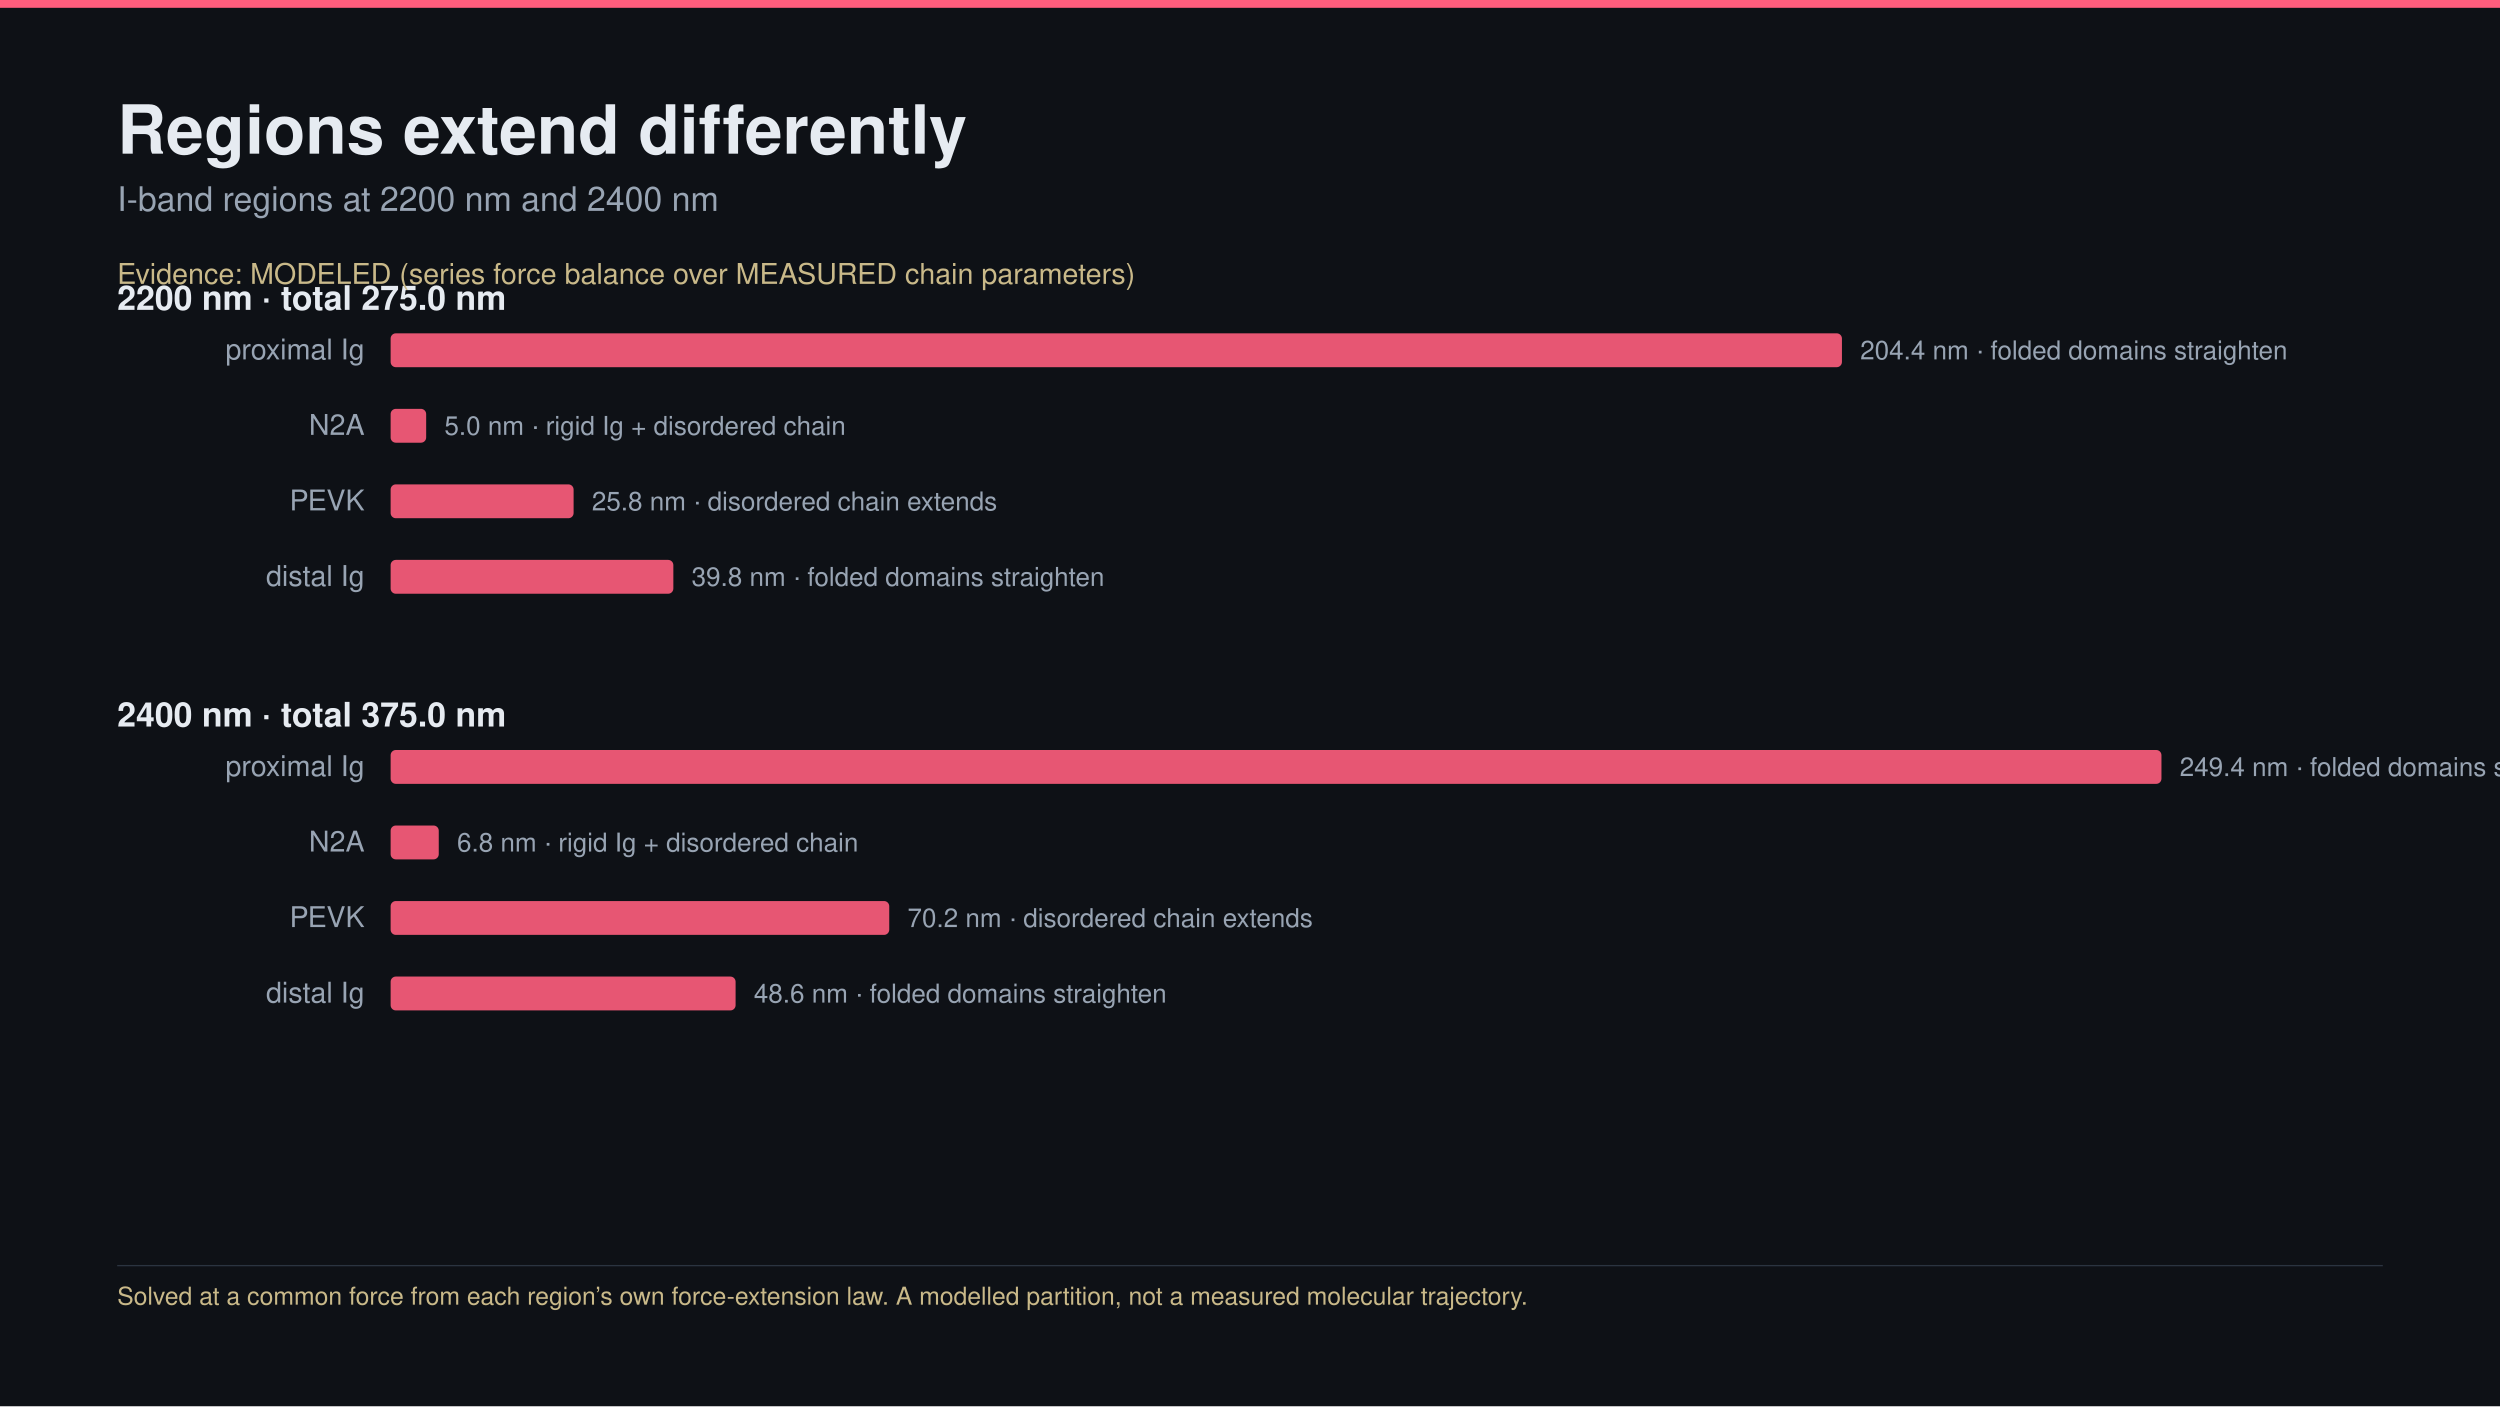
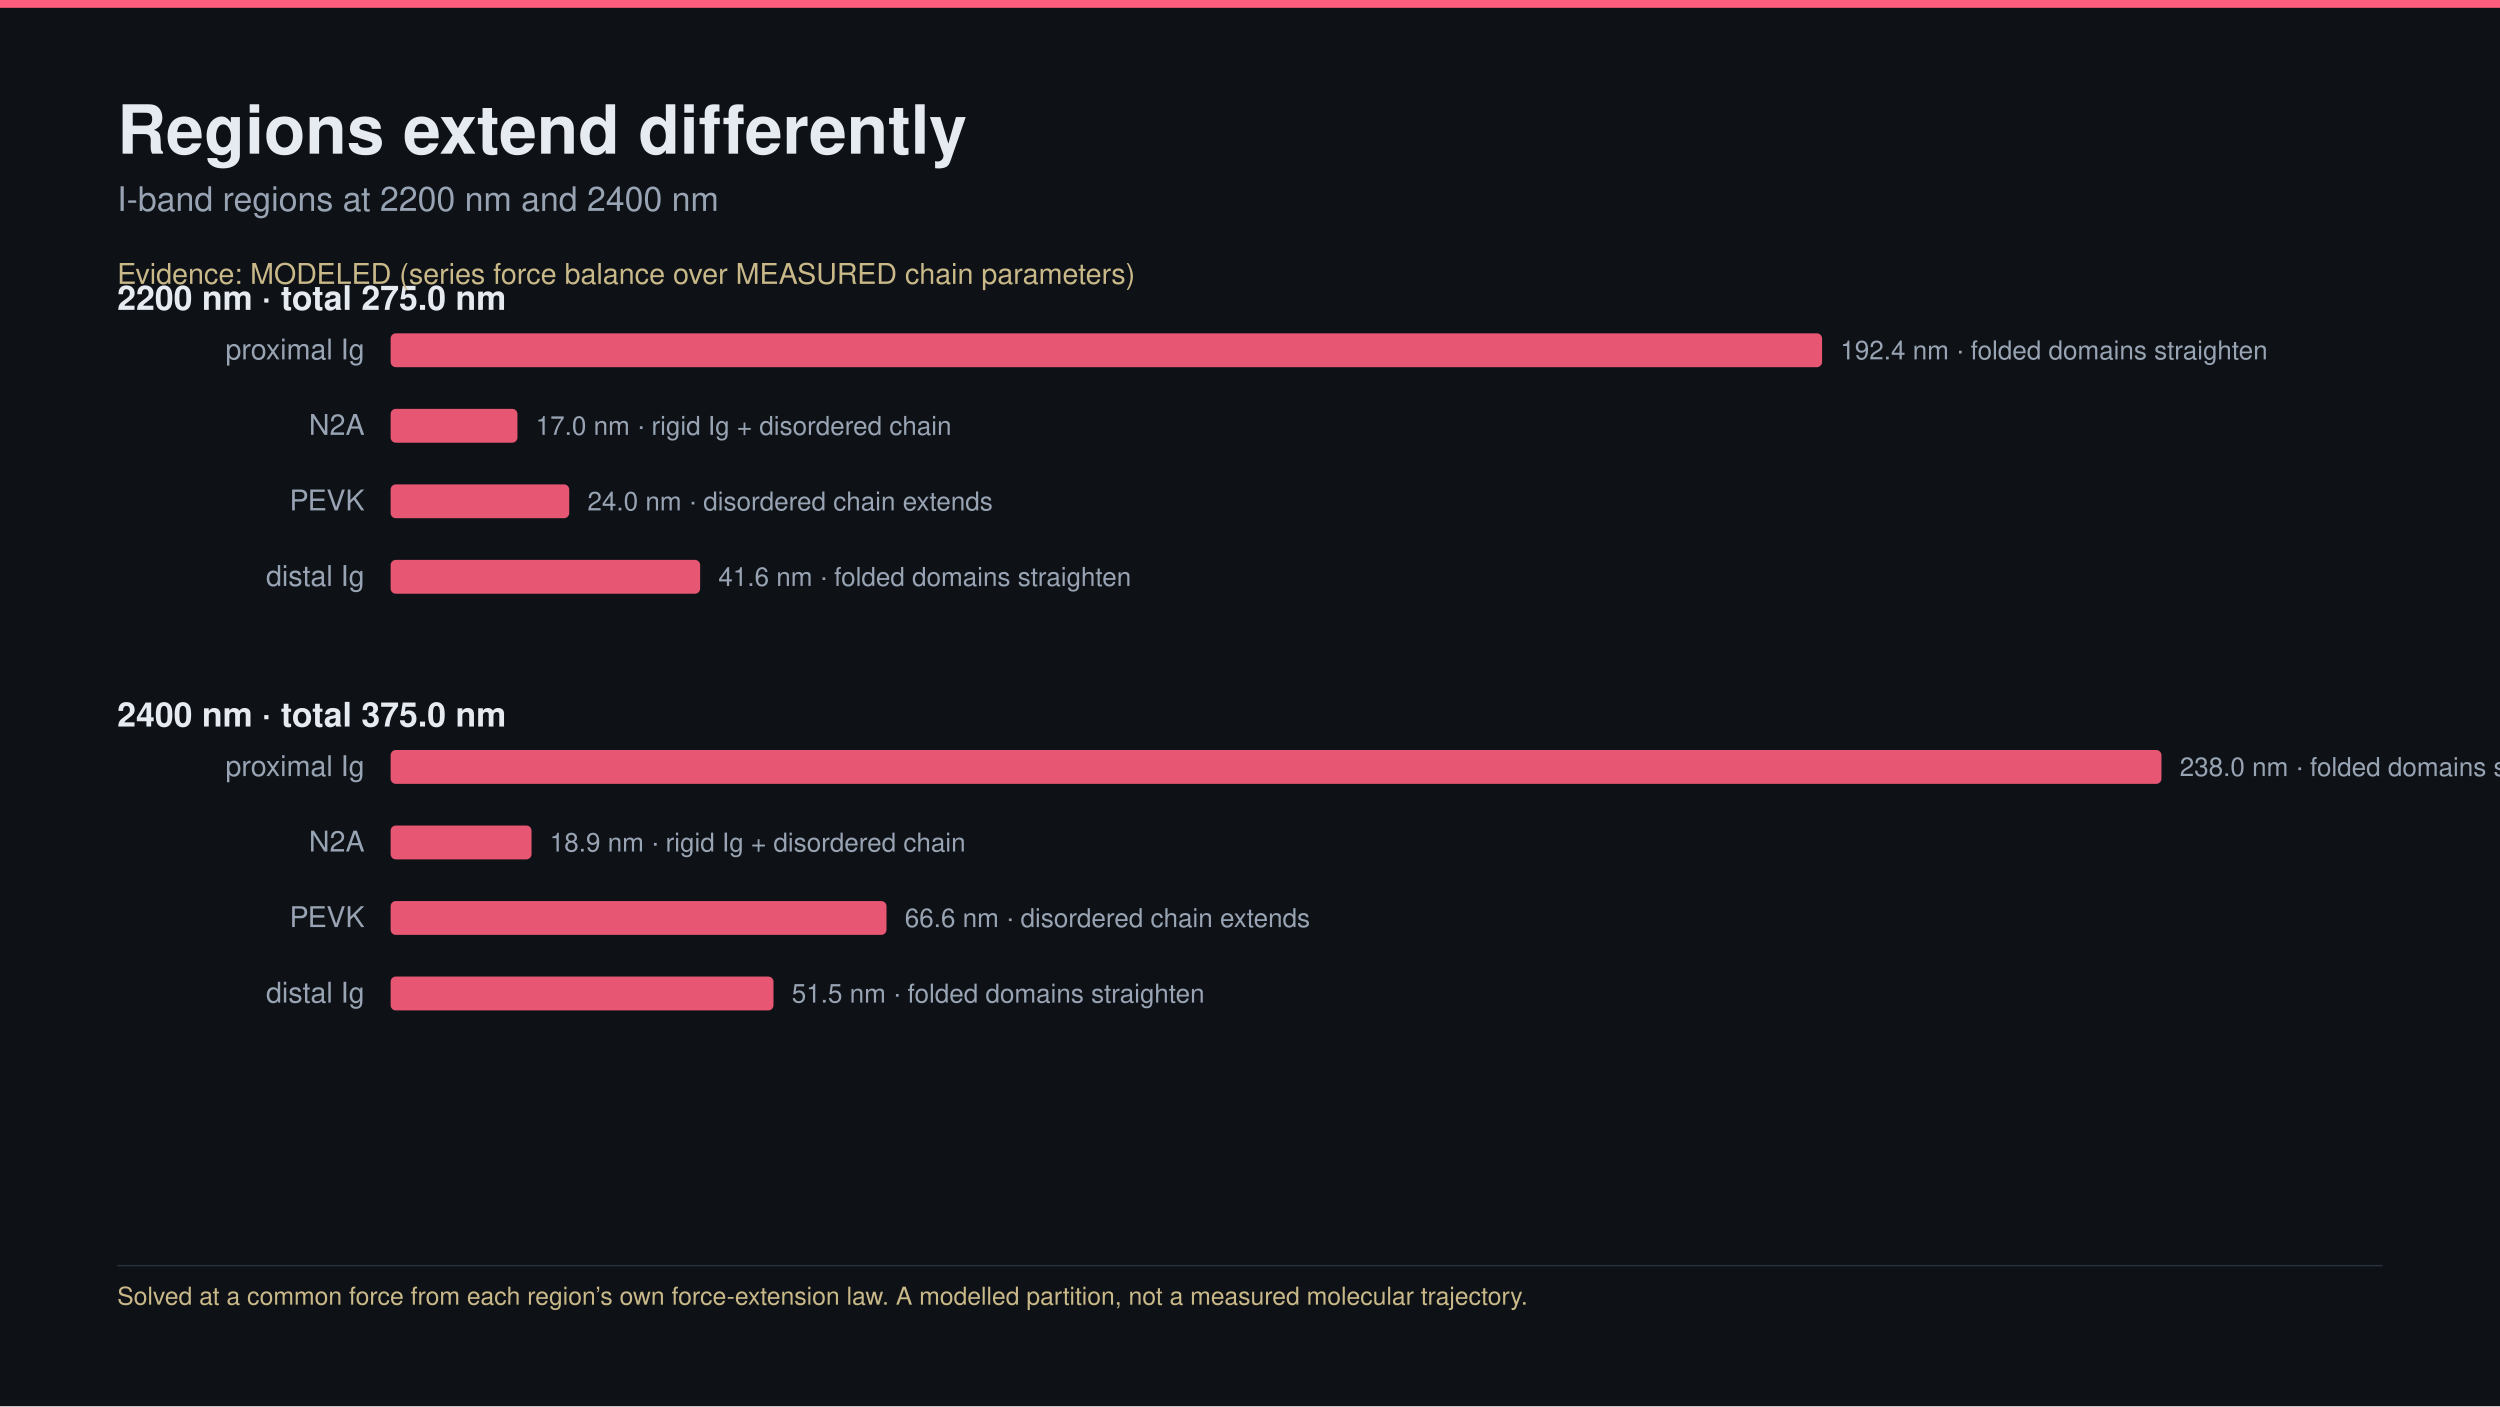
<svg xmlns="http://www.w3.org/2000/svg" width="1920" height="1080" viewBox="0 0 1920 1080">
  <rect width="1920" height="1080" fill="#0e1116" />
  <rect x="0" y="0" width="1920" height="6" fill="#ff5d7d" />
  <text x="90" y="118" font-family="Helvetica, Arial, sans-serif" font-size="52" font-weight="650" fill="#e6ebf1" text-anchor="start">Regions extend differently</text>
  <text x="90" y="162" font-family="Helvetica, Arial, sans-serif" font-size="26" font-weight="400" fill="#98a4b3" text-anchor="start">I-band regions at 2200 nm and 2400 nm</text>
  <text x="90" y="238" font-family="Helvetica, Arial, sans-serif" font-size="26" font-weight="650" fill="#e6ebf1" text-anchor="start">2200 nm · total 275.0 nm</text>
  <text x="280" y="276" font-family="Helvetica, Arial, sans-serif" font-size="22" font-weight="400" fill="#98a4b3" text-anchor="end">proximal Ig</text>
-   <rect x="300" y="256" width="1114.61" height="26" rx="4" fill="#ff5d7d" opacity="0.9" />
-   <text x="1428.606" y="276" font-family="Helvetica, Arial, sans-serif" font-size="20" font-weight="400" fill="#98a4b3" text-anchor="start">204.4 nm · folded domains straighten</text>
+   <rect x="300" y="256" width="1099.35" height="26" rx="4" fill="#ff5d7d" opacity="0.9" />
+   <text x="1413.355" y="276" font-family="Helvetica, Arial, sans-serif" font-size="20" font-weight="400" fill="#98a4b3" text-anchor="start">192.4 nm · folded domains straighten</text>
  <text x="280" y="334" font-family="Helvetica, Arial, sans-serif" font-size="22" font-weight="400" fill="#98a4b3" text-anchor="end">N2A</text>
-   <rect x="300" y="314" width="27.29" height="26" rx="4" fill="#ff5d7d" opacity="0.9" />
-   <text x="341.293" y="334" font-family="Helvetica, Arial, sans-serif" font-size="20" font-weight="400" fill="#98a4b3" text-anchor="start">5.0 nm · rigid Ig + disordered chain</text>
+   <rect x="300" y="314" width="97.40" height="26" rx="4" fill="#ff5d7d" opacity="0.9" />
+   <text x="411.397" y="334" font-family="Helvetica, Arial, sans-serif" font-size="20" font-weight="400" fill="#98a4b3" text-anchor="start">17.0 nm · rigid Ig + disordered chain</text>
  <text x="280" y="392" font-family="Helvetica, Arial, sans-serif" font-size="22" font-weight="400" fill="#98a4b3" text-anchor="end">PEVK</text>
-   <rect x="300" y="372" width="140.53" height="26" rx="4" fill="#ff5d7d" opacity="0.9" />
-   <text x="454.529" y="392" font-family="Helvetica, Arial, sans-serif" font-size="20" font-weight="400" fill="#98a4b3" text-anchor="start">25.8 nm · disordered chain extends</text>
+   <rect x="300" y="372" width="137.16" height="26" rx="4" fill="#ff5d7d" opacity="0.9" />
+   <text x="451.16" y="392" font-family="Helvetica, Arial, sans-serif" font-size="20" font-weight="400" fill="#98a4b3" text-anchor="start">24.0 nm · disordered chain extends</text>
  <text x="280" y="450" font-family="Helvetica, Arial, sans-serif" font-size="22" font-weight="400" fill="#98a4b3" text-anchor="end">distal Ig</text>
-   <rect x="300" y="430" width="217.13" height="26" rx="4" fill="#ff5d7d" opacity="0.9" />
-   <text x="531.131" y="450" font-family="Helvetica, Arial, sans-serif" font-size="20" font-weight="400" fill="#98a4b3" text-anchor="start">39.8 nm · folded domains straighten</text>
+   <rect x="300" y="430" width="237.70" height="26" rx="4" fill="#ff5d7d" opacity="0.9" />
+   <text x="551.698" y="450" font-family="Helvetica, Arial, sans-serif" font-size="20" font-weight="400" fill="#98a4b3" text-anchor="start">41.6 nm · folded domains straighten</text>
  <text x="90" y="558" font-family="Helvetica, Arial, sans-serif" font-size="26" font-weight="650" fill="#e6ebf1" text-anchor="start">2400 nm · total 375.0 nm</text>
  <text x="280" y="596" font-family="Helvetica, Arial, sans-serif" font-size="22" font-weight="400" fill="#98a4b3" text-anchor="end">proximal Ig</text>
  <rect x="300" y="576" width="1360.00" height="26" rx="4" fill="#ff5d7d" opacity="0.9" />
-   <text x="1674" y="596" font-family="Helvetica, Arial, sans-serif" font-size="20" font-weight="400" fill="#98a4b3" text-anchor="start">249.4 nm · folded domains straighten</text>
+   <text x="1674" y="596" font-family="Helvetica, Arial, sans-serif" font-size="20" font-weight="400" fill="#98a4b3" text-anchor="start">238.0 nm · folded domains straighten</text>
  <text x="280" y="654" font-family="Helvetica, Arial, sans-serif" font-size="22" font-weight="400" fill="#98a4b3" text-anchor="end">N2A</text>
-   <rect x="300" y="634" width="36.97" height="26" rx="4" fill="#ff5d7d" opacity="0.9" />
-   <text x="350.974" y="654" font-family="Helvetica, Arial, sans-serif" font-size="20" font-weight="400" fill="#98a4b3" text-anchor="start">6.8 nm · rigid Ig + disordered chain</text>
+   <rect x="300" y="634" width="108.22" height="26" rx="4" fill="#ff5d7d" opacity="0.9" />
+   <text x="422.219" y="654" font-family="Helvetica, Arial, sans-serif" font-size="20" font-weight="400" fill="#98a4b3" text-anchor="start">18.9 nm · rigid Ig + disordered chain</text>
  <text x="280" y="712" font-family="Helvetica, Arial, sans-serif" font-size="22" font-weight="400" fill="#98a4b3" text-anchor="end">PEVK</text>
-   <rect x="300" y="692" width="382.94" height="26" rx="4" fill="#ff5d7d" opacity="0.9" />
-   <text x="696.944" y="712" font-family="Helvetica, Arial, sans-serif" font-size="20" font-weight="400" fill="#98a4b3" text-anchor="start">70.2 nm · disordered chain extends</text>
+   <rect x="300" y="692" width="380.83" height="26" rx="4" fill="#ff5d7d" opacity="0.9" />
+   <text x="694.832" y="712" font-family="Helvetica, Arial, sans-serif" font-size="20" font-weight="400" fill="#98a4b3" text-anchor="start">66.6 nm · disordered chain extends</text>
  <text x="280" y="770" font-family="Helvetica, Arial, sans-serif" font-size="22" font-weight="400" fill="#98a4b3" text-anchor="end">distal Ig</text>
-   <rect x="300" y="750" width="264.94" height="26" rx="4" fill="#ff5d7d" opacity="0.9" />
-   <text x="578.935" y="770" font-family="Helvetica, Arial, sans-serif" font-size="20" font-weight="400" fill="#98a4b3" text-anchor="start">48.6 nm · folded domains straighten</text>
+   <rect x="300" y="750" width="294.05" height="26" rx="4" fill="#ff5d7d" opacity="0.9" />
+   <text x="608.054" y="770" font-family="Helvetica, Arial, sans-serif" font-size="20" font-weight="400" fill="#98a4b3" text-anchor="start">51.5 nm · folded domains straighten</text>
  <text x="90" y="218" font-family="Helvetica, Arial, sans-serif" font-size="22" font-weight="400" fill="#c9b989" text-anchor="start">Evidence: MODELED (series force balance over MEASURED chain parameters)</text>
  <line x1="90" y1="972" x2="1830" y2="972" stroke="#2b3440" stroke-width="1" />
  <text x="90" y="1002" font-family="Helvetica, Arial, sans-serif" font-size="19" font-weight="400" fill="#c9b989" text-anchor="start">Solved at a common force from each region’s own force-extension law. A modelled partition, not a measured molecular trajectory.</text>
</svg>
